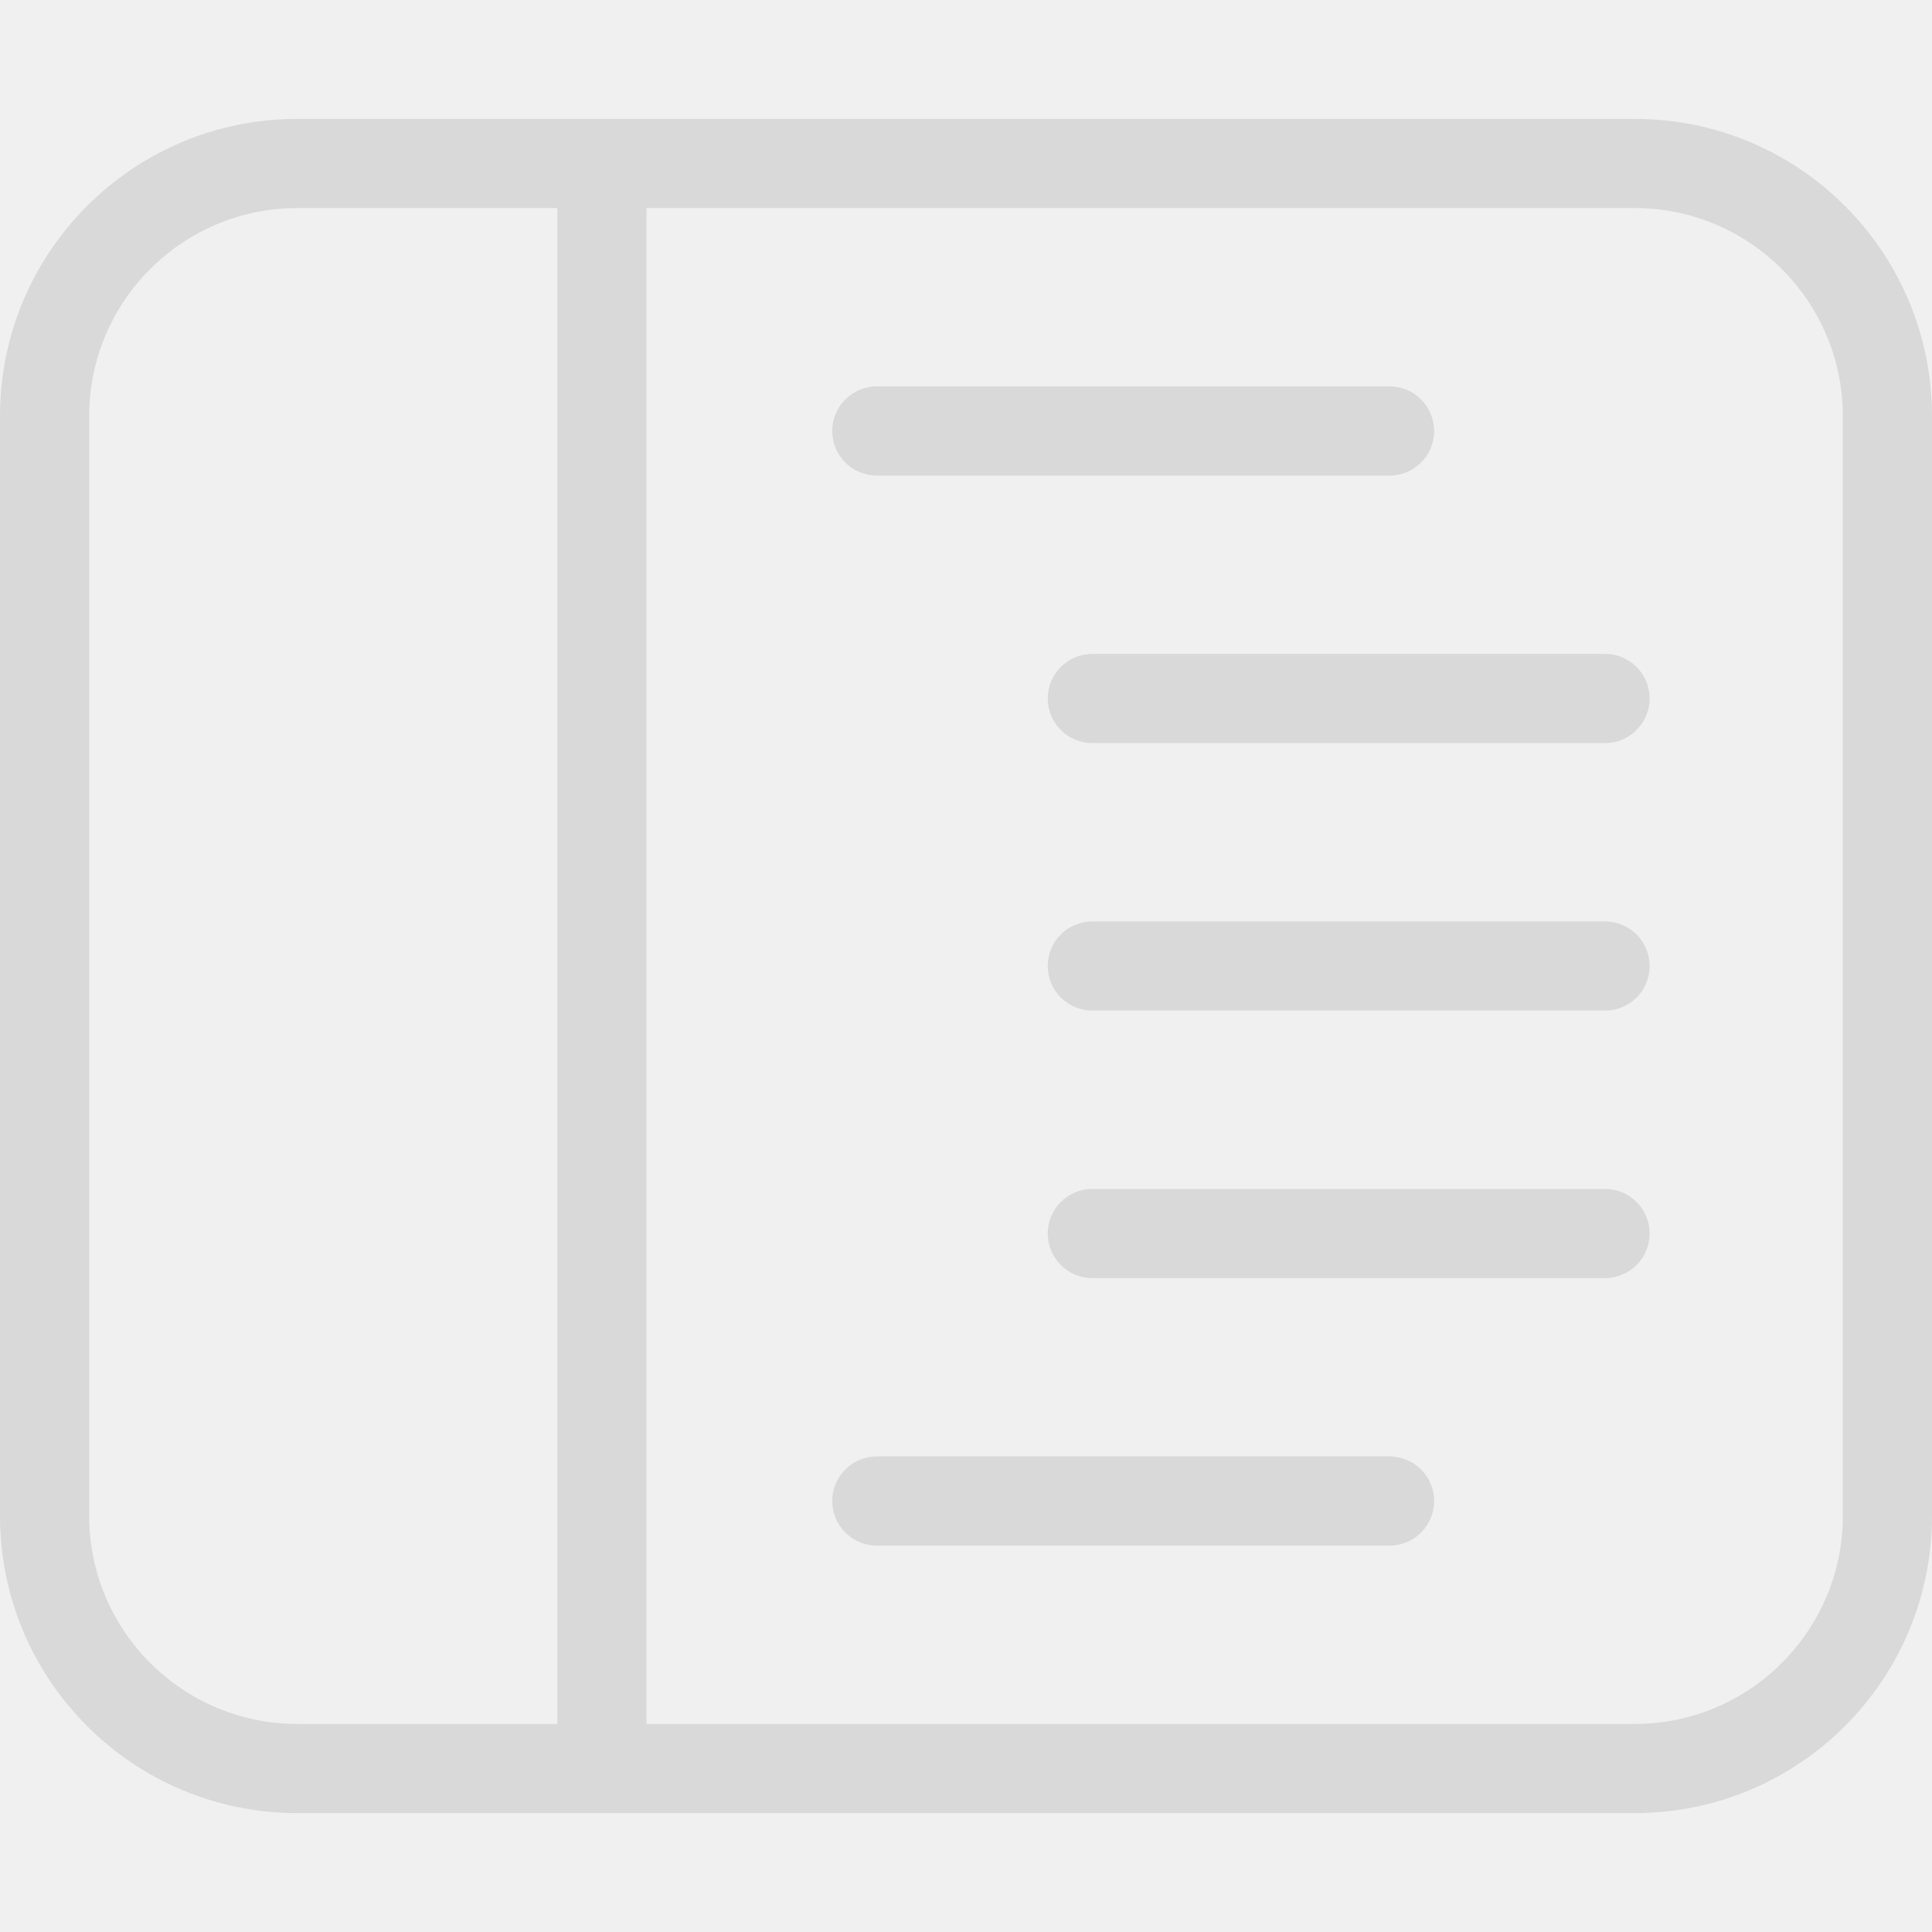
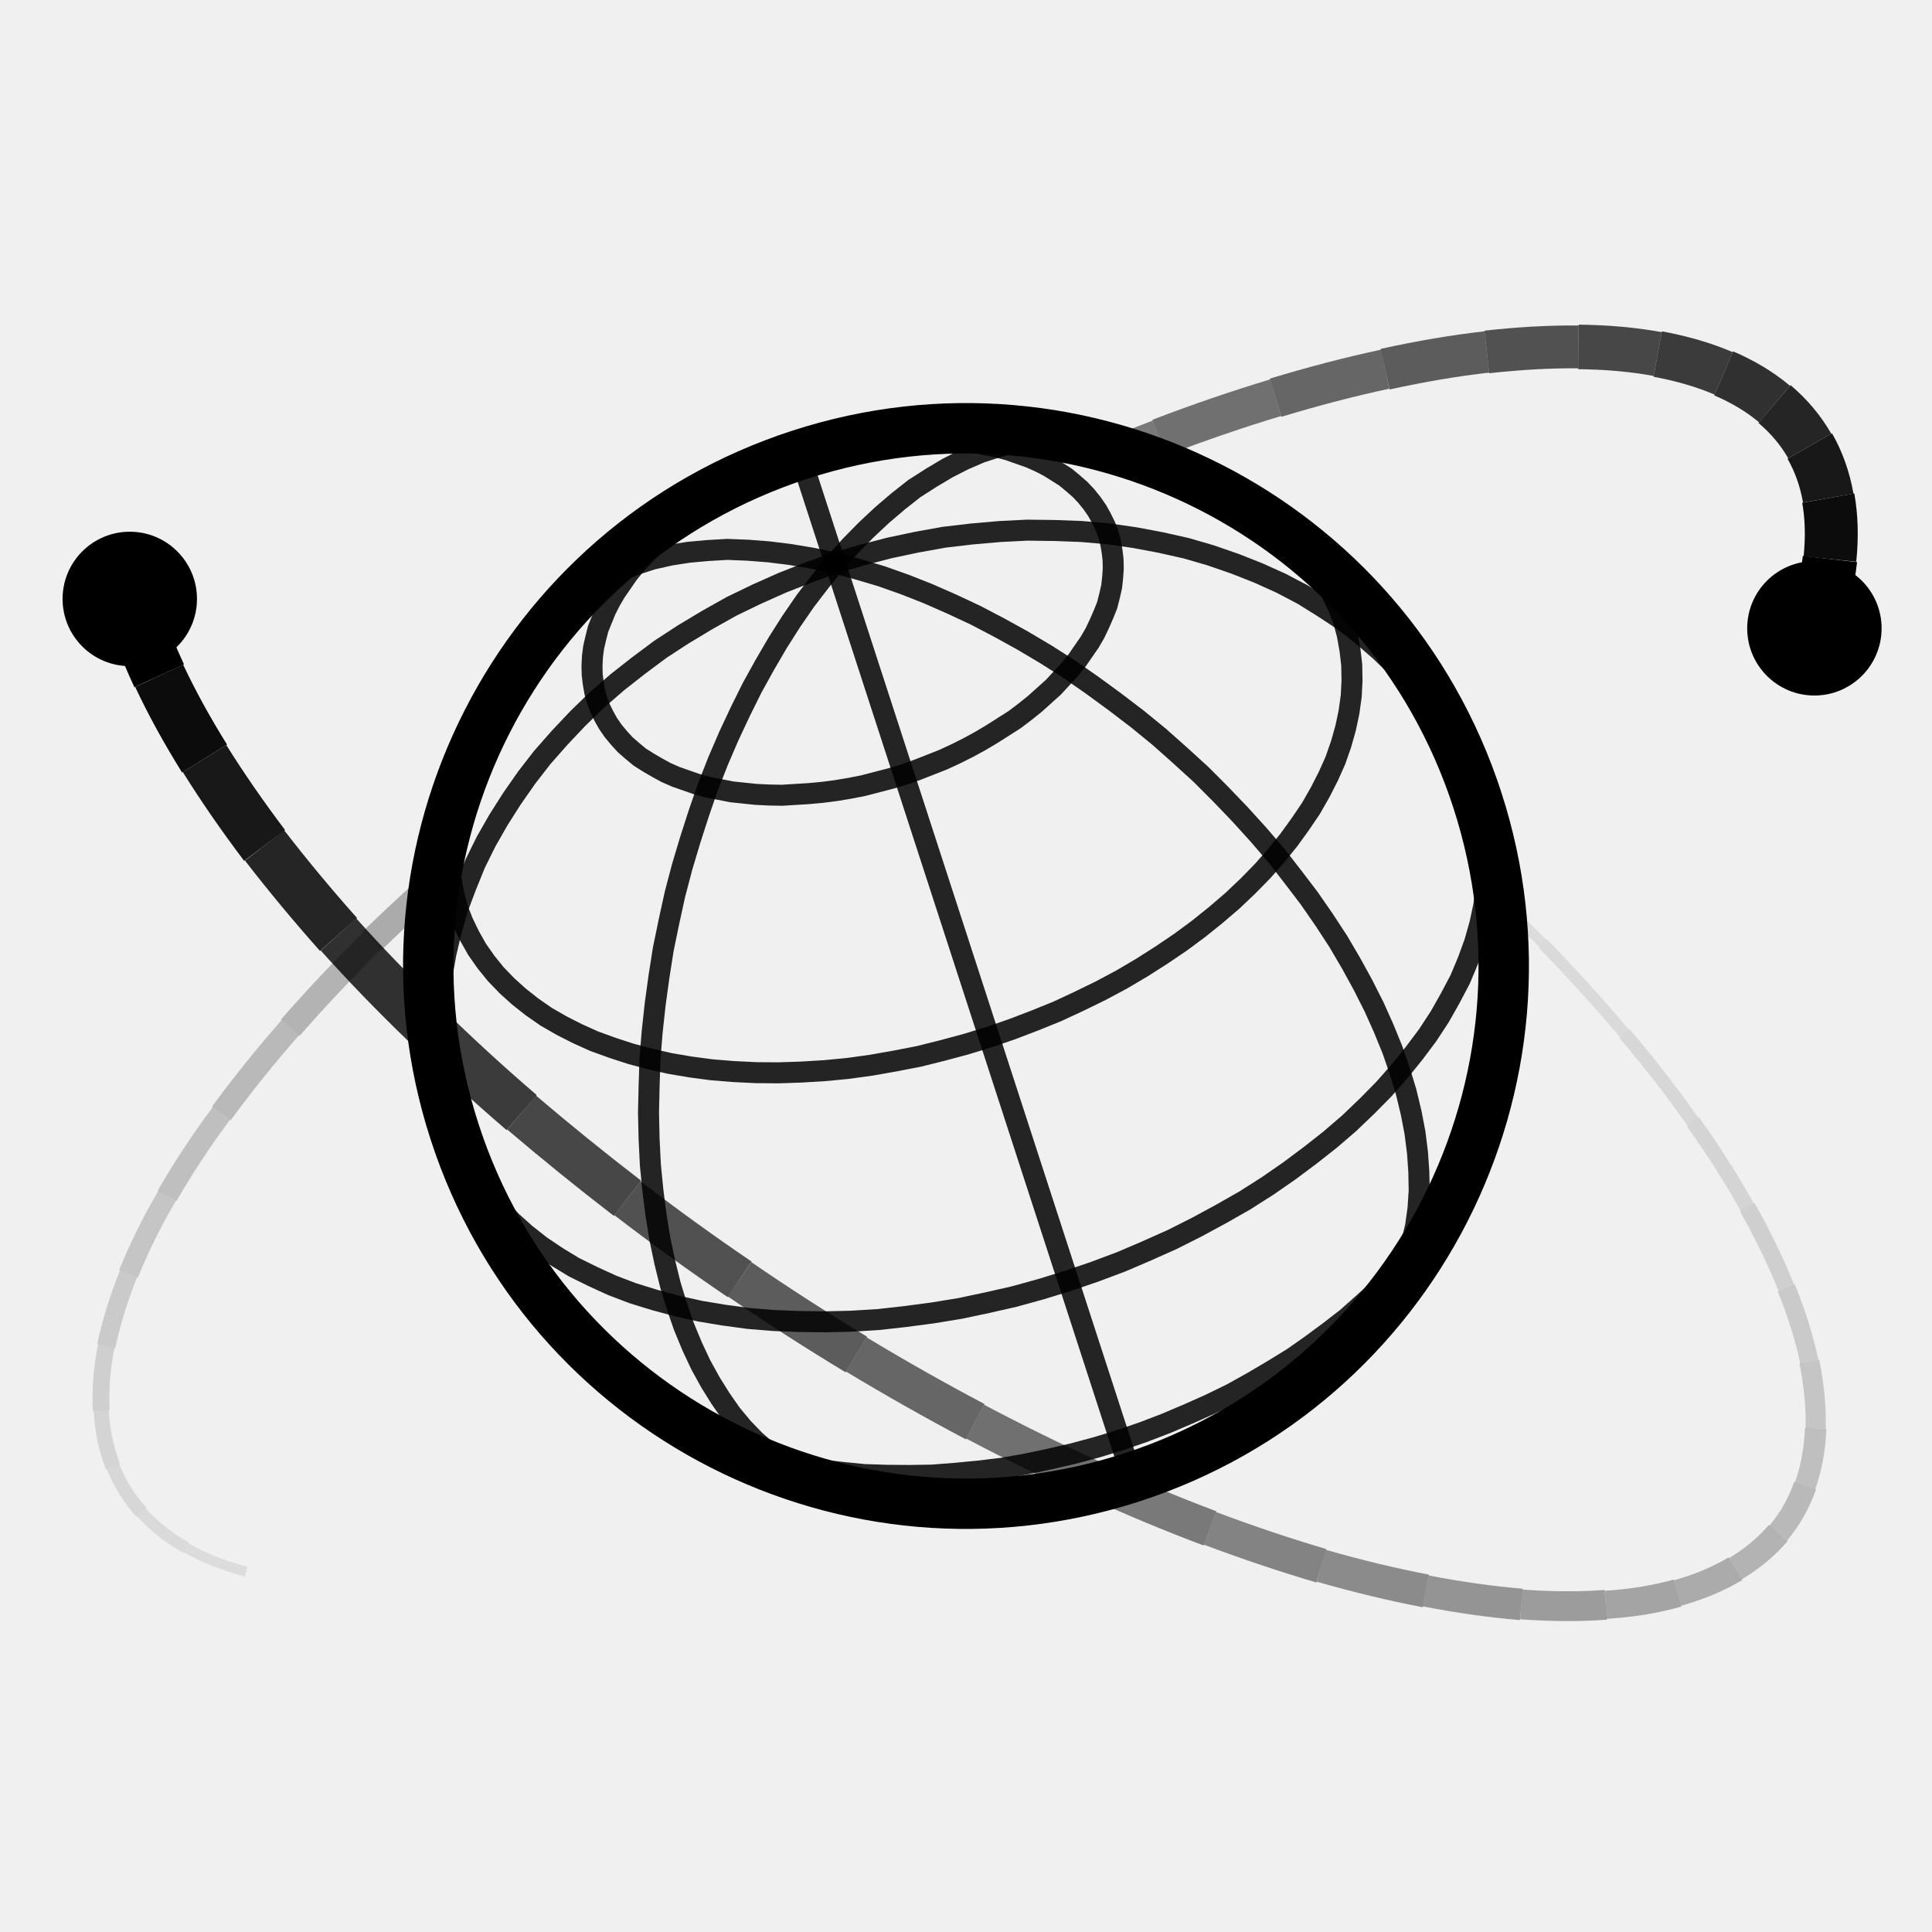
- <svg xmlns="http://www.w3.org/2000/svg" width="260" height="260" viewBox="0 0 260 260" fill="none">
-   <path d="M220 16H40C17.909 16 0 33.909 0 56V204C0 226.091 17.909 244 40 244H220C242.091 244 260 226.091 260 204V56C260 33.909 242.091 16 220 16ZM12 204V56C12 40.561 24.561 28 40 28H75V232H40C24.561 232 12 219.439 12 204ZM248 204C248 219.439 235.439 232 220 232H87V28H220C235.439 28 248 40.561 248 56V204ZM112 58C112 54.686 114.686 52 118 52H187C190.314 52 193 54.686 193 58C193 61.314 190.314 64 187 64H118C114.686 64 112 61.314 112 58ZM193 202C193 205.314 190.314 208 187 208H118C114.686 208 112 205.314 112 202C112 198.686 114.686 196 118 196H187C190.314 196 193 198.686 193 202ZM222 94C222 97.314 219.314 100 216 100H147C143.686 100 141 97.314 141 94C141 90.686 143.686 88 147 88H216C219.314 88 222 90.686 222 94ZM222 130C222 133.314 219.314 136 216 136H147C143.686 136 141 133.314 141 130C141 126.686 143.686 124 147 124H216C219.314 124 222 126.686 222 130ZM222 166C222 169.314 219.314 172 216 172H147C143.686 172 141 169.314 141 166C141 162.686 143.686 160 147 160H216C219.314 160 222 162.686 222 166Z" fill="#D9D9D9" />
+ <svg xmlns="http://www.w3.org/2000/svg" viewBox="-230 -230 460 460" width="260" height="260">
+   <defs>
+     <mask id="cut" maskUnits="userSpaceOnUse" x="-300" y="-300" width="600" height="600">
+       <rect x="-300" y="-300" width="600" height="600" fill="#fff" />
+       <circle r="128" fill="#000" />
+     </mask>
+   </defs>
+   <g fill="none" stroke="#000000">
+     <g stroke-linecap="butt" mask="url(#cut)">
+       <path d="M 200.9 -123.8 Q 197.7 -129.4 192.5 -133.8" stroke-width="11.8" stroke-opacity="0.847" />
+       <path d="M 192.5 -133.8 Q 187.4 -138.1 180.4 -141.1" stroke-width="11.4" stroke-opacity="0.799" />
+       <path d="M 180.4 -141.1 Q 173.4 -144.1 164.7 -145.7" stroke-width="11" stroke-opacity="0.752" />
+       <path d="M 164.7 -145.7 Q 156 -147.3 145.8 -147.4" stroke-width="10.6" stroke-opacity="0.705" />
+       <path d="M 145.8 -147.4 Q 135.6 -147.5 124 -146.2" stroke-width="10.2" stroke-opacity="0.661" />
+       <path d="M 124 -146.2 Q 112.5 -144.9 99.8 -142.1" stroke-width="9.9" stroke-opacity="0.617" />
+       <path d="M 99.8 -142.1 Q 87.2 -139.4 73.7 -135.3" stroke-width="9.5" stroke-opacity="0.575" />
+       <path d="M 73.7 -135.3 Q 60.1 -131.2 46 -125.8" stroke-width="9.1" stroke-opacity="0.534" />
+       <path d="M 46 -125.8 Q 31.9 -120.4 17.5 -113.8" stroke-width="8.7" stroke-opacity="0.494" />
+       <path d="M 17.5 -113.8 Q 3.1 -107.2 -11.3 -99.6" stroke-width="8.3" stroke-opacity="0.456" />
+       <path d="M -11.3 -99.6 Q -25.8 -91.9 -40 -83.4" stroke-width="7.9" stroke-opacity="0.419" />
+       <path d="M -40 -83.4 Q -54.2 -74.9 -67.8 -65.6" stroke-width="7.5" stroke-opacity="0.383" />
+       <path d="M -67.8 -65.6 Q -81.5 -56.3 -94.4 -46.5" stroke-width="7.1" stroke-opacity="0.35" />
+       <path d="M -94.4 -46.5 Q -107.2 -36.7 -119 -26.5" stroke-width="6.7" stroke-opacity="0.317" />
+       <path d="M -119 -26.5 Q -130.8 -16.3 -141.4 -6" stroke-width="6.3" stroke-opacity="0.286" />
+       <path d="M -141.4 -6 Q -151.9 4.4 -160.9 14.7" stroke-width="5.9" stroke-opacity="0.257" />
+       <path d="M -160.9 14.7 Q -169.9 25 -177.3 35.1" stroke-width="5.5" stroke-opacity="0.23" />
+       <path d="M -177.3 35.1 Q -184.7 45.1 -190.2 54.7" stroke-width="5.1" stroke-opacity="0.204" />
+       <path d="M -190.2 54.7 Q -195.8 64.3 -199.4 73.3" stroke-width="4.8" stroke-opacity="0.18" />
+       <path d="M -199.4 73.3 Q -203 82.3 -204.7 90.5" stroke-width="4.4" stroke-opacity="0.158" />
+       <path d="M -204.7 90.5 Q -206.3 98.6 -205.9 105.9" stroke-width="4" stroke-opacity="0.138" />
+       <path d="M -205.9 105.9 Q -205.5 113.1 -203.1 119.2" stroke-width="3.6" stroke-opacity="0.121" />
+       <path d="M -203.1 119.2 Q -200.7 125.2 -196.3 130.1" stroke-width="3.2" stroke-opacity="0.106" />
+       <path d="M 193.4 135 Q 197.6 130 199.8 123.7" stroke-width="5.5" stroke-opacity="0.23" />
+       <path d="M 199.8 123.7 Q 202 117.5 202.3 110.1" stroke-width="5.1" stroke-opacity="0.204" />
+       <path d="M 202.3 110.1 Q 202.5 102.7 200.8 94.2" stroke-width="4.8" stroke-opacity="0.18" />
+       <path d="M 200.8 94.2 Q 199 85.8 195.3 76.6" stroke-width="4.4" stroke-opacity="0.158" />
+       <path d="M 195.3 76.6 Q 191.6 67.3 186 57.4" stroke-width="4" stroke-opacity="0.138" />
+       <path d="M 186 57.4 Q 180.5 47.5 173.1 37.1" stroke-width="3.6" stroke-opacity="0.121" />
+       <path d="M 173.1 37.1 Q 165.8 26.7 156.8 16.1" stroke-width="3.2" stroke-opacity="0.106" />
+       <path d="M 156.8 16.1 Q 147.8 5.4 137.4 -5.3" stroke-width="2.8" stroke-opacity="0.093" />
+       <path d="M 137.4 -5.3 Q 126.9 -16 115.3 -26.5" stroke-width="2.4" stroke-opacity="0.084" />
+     </g>
+     <g transform="rotate(-18)">
+       <circle cx="0" cy="0" r="128" fill="none" stroke-width="12" />
+       <g stroke-width="5" stroke-opacity="0.85" stroke-linecap="round">
+         <path d="M -98.8 81.4 L -96 84.6 L -93 87.6 L -89.7 90.5 L -86.1 93.4 L -82.4 96.1 L -78.4 98.7 L -74.2 101.1 L -69.8 103.5 L -65.2 105.6 L -60.4 107.7 L -55.4 109.5 L -50.3 111.2 L -45.1 112.8 L -39.7 114.1 L -34.3 115.3 L -28.7 116.4 L -23 117.2 L -17.3 117.8 L -11.6 118.3 L -5.8 118.6 L 0 118.7 L 5.8 118.6 L 11.6 118.3 L 17.3 117.8 L 23 117.2 L 28.7 116.4 L 34.3 115.3 L 39.7 114.1 L 45.1 112.8 L 50.3 111.2 L 55.4 109.5 L 60.4 107.7 L 65.2 105.6 L 69.8 103.5 L 74.2 101.1 L 78.4 98.7 L 82.4 96.1 L 86.1 93.4 L 89.7 90.5 L 93 87.6 L 96 84.6 L 98.8 81.4" />
+         <path d="M -128 0 L -127.8 4.1 L -127.3 8.2 L -126.4 12.3 L -125.2 16.4 L -123.6 20.4 L -121.7 24.4 L -119.5 28.2 L -116.9 32.1 L -114 35.8 L -110.9 39.4 L -107.3 42.9 L -103.6 46.3 L -99.5 49.6 L -95.1 52.7 L -90.5 55.7 L -85.6 58.6 L -80.6 61.2 L -75.2 63.8 L -69.7 66.1 L -64 68.2 L -58.1 70.2 L -52.1 72 L -45.9 73.6 L -39.6 74.9 L -33.1 76.1 L -26.6 77.1 L -20 77.8 L -13.4 78.4 L -6.7 78.7 L 0 78.8 L 6.7 78.7 L 13.4 78.4 L 20 77.8 L 26.6 77.1 L 33.1 76.1 L 39.6 74.9 L 45.9 73.6 L 52.1 72 L 58.1 70.2 L 64 68.2 L 69.7 66.1 L 75.2 63.8 L 80.6 61.2 L 85.6 58.6 L 90.5 55.7 L 95.1 52.7 L 99.5 49.6 L 103.6 46.3 L 107.3 42.9 L 110.9 39.4 L 114 35.8 L 116.9 32.1 L 119.5 28.2 L 121.7 24.4 L 123.6 20.4 L 125.2 16.4 L 126.4 12.3 L 127.3 8.2 L 127.8 4.1 L 128 0" />
+         <path d="M -101.3 -78.2 L -103.5 -74.9 L -105.4 -71.5 L -107.1 -68.1 L -108.4 -64.6 L -109.5 -61.1 L -110.2 -57.6 L -110.7 -54 L -110.9 -50.4 L -110.7 -46.9 L -110.2 -43.3 L -109.5 -39.8 L -108.4 -36.2 L -107.1 -32.8 L -105.4 -29.3 L -103.5 -26 L -101.3 -22.7 L -98.8 -19.4 L -96 -16.3 L -93 -13.3 L -89.7 -10.3 L -86.1 -7.5 L -82.4 -4.8 L -78.4 -2.2 L -74.2 0.3 L -69.8 2.6 L -65.2 4.8 L -60.4 6.8 L -55.4 8.7 L -50.3 10.4 L -45.1 11.9 L -39.7 13.3 L -34.3 14.5 L -28.7 15.5 L -23 16.3 L -17.3 17 L -11.6 17.4 L -5.8 17.7 L 0 17.8 L 5.8 17.7 L 11.6 17.4 L 17.3 17 L 23 16.3 L 28.7 15.5 L 34.3 14.5 L 39.7 13.3 L 45.1 11.9 L 50.3 10.4 L 55.4 8.7 L 60.4 6.8 L 65.2 4.8 L 69.8 2.6 L 74.2 0.3 L 78.4 -2.2 L 82.4 -4.8 L 86.1 -7.5 L 89.7 -10.3 L 93 -13.3 L 96 -16.3 L 98.8 -19.4 L 101.3 -22.7 L 103.5 -26 L 105.4 -29.3 L 107.1 -32.8 L 108.4 -36.2 L 109.5 -39.8 L 110.2 -43.3 L 110.7 -46.9 L 110.9 -50.4 L 110.7 -54 L 110.2 -57.6 L 109.5 -61.1 L 108.4 -64.6 L 107.1 -68.1 L 105.4 -71.5 L 103.5 -74.9 L 101.3 -78.2" />
+         <path d="M 0 -126.8 L -3.3 -126.7 L -6.7 -126.5 L -10 -126.3 L -13.3 -125.9 L -16.6 -125.4 L -19.8 -124.8 L -22.9 -124.1 L -26 -123.3 L -29.1 -122.5 L -32 -121.5 L -34.9 -120.4 L -37.6 -119.2 L -40.3 -118 L -42.8 -116.6 L -45.3 -115.2 L -47.6 -113.7 L -49.7 -112.1 L -51.8 -110.5 L -53.7 -108.8 L -55.4 -107.1 L -57 -105.2 L -58.5 -103.4 L -59.7 -101.5 L -60.9 -99.5 L -61.8 -97.6 L -62.6 -95.5 L -63.2 -93.5 L -63.6 -91.5 L -63.9 -89.4 L -64 -87.4 L -63.9 -85.3 L -63.6 -83.2 L -63.2 -81.2 L -62.6 -79.2 L -61.8 -77.2 L -60.9 -75.2 L -59.7 -73.2 L -58.5 -71.3 L -57 -69.5 L -55.4 -67.7 L -53.7 -65.9 L -51.8 -64.2 L -49.7 -62.6 L -47.6 -61 L -45.3 -59.5 L -42.8 -58.1 L -40.3 -56.7 L -37.6 -55.5 L -34.9 -54.3 L -32 -53.2 L -29.1 -52.2 L -26 -51.4 L -22.9 -50.6 L -19.8 -49.9 L -16.6 -49.3 L -13.3 -48.8 L -10 -48.4 L -6.7 -48.2 L -3.3 -48 L 0 -47.9 L 3.3 -48 L 6.7 -48.2 L 10 -48.4 L 13.3 -48.8 L 16.6 -49.3 L 19.8 -49.9 L 22.9 -50.6 L 26 -51.4 L 29.1 -52.2 L 32 -53.2 L 34.9 -54.3 L 37.6 -55.5 L 40.3 -56.7 L 42.8 -58.1 L 45.3 -59.5 L 47.6 -61 L 49.7 -62.6 L 51.8 -64.2 L 53.7 -65.9 L 55.4 -67.7 L 57 -69.5 L 58.5 -71.3 L 59.7 -73.2 L 60.9 -75.2 L 61.8 -77.2 L 62.6 -79.2 L 63.2 -81.2 L 63.6 -83.2 L 63.9 -85.3 L 64 -87.4 L 63.9 -89.4 L 63.6 -91.5 L 63.2 -93.5 L 62.6 -95.5 L 61.8 -97.6 L 60.9 -99.5 L 59.7 -101.5 L 58.5 -103.4 L 57 -105.2 L 55.4 -107.1 L 53.7 -108.8 L 51.8 -110.5 L 49.7 -112.1 L 47.6 -113.7 L 45.3 -115.2 L 42.8 -116.6 L 40.3 -118 L 37.6 -119.2 L 34.9 -120.4 L 32 -121.5 L 29.1 -122.5 L 26 -123.3 L 22.9 -124.1 L 19.8 -124.8 L 16.6 -125.4 L 13.3 -125.9 L 10 -126.3 L 6.7 -126.5 L 3.3 -126.7 L 0 -126.8" />
+         <path d="M 0 -127.9 L 0 -127.5 L 0 -126.8 L 0 -125.6 L 0 -124.2 L 0 -122.4 L 0 -120.3 L 0 -117.8 L 0 -115 L 0 -112 L 0 -108.6 L 0 -104.9 L 0 -100.9" />
+         <path d="M -64 -110.7 L -60.6 -112.2 L -57 -113.5 L -53.2 -114.4 L -49.3 -114.9 L -45.3 -115.2 L -41.1 -115.2 L -36.8 -114.8 L -32.4 -114.1 L -28 -113.1 L -23.4 -111.9 L -18.8 -110.2 L -14.2 -108.3 L -9.5 -106.1 L -4.7 -103.6 L 0 -100.9" />
+         <path d="M -128 0 L -127.8 -5.3 L -127.3 -10.5 L -126.4 -15.8 L -125.2 -21 L -123.6 -26.1 L -121.7 -31.2 L -119.5 -36.1 L -116.9 -41 L -114 -45.8 L -110.9 -50.4 L -107.3 -54.9 L -103.6 -59.3 L -99.5 -63.5 L -95.1 -67.5 L -90.5 -71.3 L -85.6 -75 L -80.6 -78.4 L -75.2 -81.6 L -69.7 -84.6 L -64 -87.4 L -58.1 -89.9 L -52.1 -92.1 L -45.9 -94.2 L -39.6 -95.9 L -33.1 -97.4 L -26.6 -98.7 L -20 -99.6 L -13.4 -100.3 L -6.7 -100.7 L 0 -100.9" />
+         <path d="M -67.3 108.9 L -70.3 106.8 L -73.2 104.4 L -75.9 101.7 L -78.4 98.7 L -80.6 95.4 L -82.7 91.9 L -84.5 88.2 L -86.1 84.2 L -87.4 79.9 L -88.5 75.5 L -89.4 70.8 L -90 66 L -90.4 60.9 L -90.5 55.7 L -90.4 50.4 L -90 44.9 L -89.4 39.3 L -88.5 33.5 L -87.4 27.7 L -86.1 21.8 L -84.5 15.9 L -82.7 9.9 L -80.6 3.9 L -78.4 -2.2 L -75.9 -8.2 L -73.2 -14.2 L -70.3 -20.2 L -67.3 -26.1 L -64 -31.9 L -60.6 -37.7 L -57 -43.3 L -53.2 -48.8 L -49.3 -54.2 L -45.3 -59.5 L -41.1 -64.6 L -36.8 -69.5 L -32.4 -74.2 L -28 -78.7 L -23.4 -83 L -18.8 -87.1 L -14.2 -90.9 L -9.5 -94.5 L -4.7 -97.8 L 0 -100.9" />
+         <path d="M 0 128 L 0 127.7 L 0 127 L 0 126.1 L 0 124.7 L 0 123 L 0 121 L 0 118.7 L 0 116 L 0 113 L 0 109.7 L 0 106.1 L 0 102.2 L 0 98.1 L 0 93.6 L 0 88.9 L 0 84 L 0 78.8 L 0 73.4 L 0 67.8 L 0 62.1 L 0 56.1 L 0 50 L 0 43.8 L 0 37.4 L 0 31 L 0 24.4 L 0 17.8 L 0 11.2 L 0 4.5 L 0 -2.2 L 0 -8.9 L 0 -15.6 L 0 -22.2 L 0 -28.8 L 0 -35.3 L 0 -41.7 L 0 -47.9 L 0 -54.1 L 0 -60.1 L 0 -65.9 L 0 -71.6 L 0 -77 L 0 -82.3 L 0 -87.3 L 0 -92.1 L 0 -96.6 L 0 -100.9" />
+         <path d="M 67.3 108.9 L 70.3 106.8 L 73.2 104.4 L 75.9 101.7 L 78.4 98.7 L 80.6 95.4 L 82.7 91.9 L 84.5 88.2 L 86.1 84.2 L 87.4 79.9 L 88.5 75.5 L 89.4 70.8 L 90 66 L 90.4 60.9 L 90.5 55.7 L 90.4 50.4 L 90 44.9 L 89.4 39.3 L 88.5 33.5 L 87.4 27.7 L 86.1 21.8 L 84.5 15.9 L 82.7 9.9 L 80.6 3.9 L 78.4 -2.2 L 75.9 -8.2 L 73.2 -14.2 L 70.3 -20.2 L 67.3 -26.1 L 64 -31.9 L 60.6 -37.7 L 57 -43.3 L 53.2 -48.8 L 49.3 -54.2 L 45.3 -59.5 L 41.1 -64.6 L 36.8 -69.5 L 32.4 -74.2 L 28 -78.7 L 23.4 -83 L 18.8 -87.1 L 14.2 -90.9 L 9.5 -94.5 L 4.7 -97.8 L 0 -100.9" />
+         <path d="M 128 0 L 127.8 -5.3 L 127.3 -10.5 L 126.4 -15.8 L 125.2 -21 L 123.6 -26.1 L 121.7 -31.2 L 119.5 -36.1 L 116.9 -41 L 114 -45.8 L 110.9 -50.4 L 107.3 -54.9 L 103.6 -59.3 L 99.5 -63.5 L 95.1 -67.5 L 90.5 -71.3 L 85.6 -75 L 80.6 -78.4 L 75.2 -81.6 L 69.7 -84.6 L 64 -87.4 L 58.1 -89.9 L 52.1 -92.1 L 45.9 -94.2 L 39.6 -95.9 L 33.1 -97.4 L 26.6 -98.7 L 20 -99.6 L 13.4 -100.3 L 6.7 -100.7 L 0 -100.9" />
+         <path d="M 64 -110.7 L 60.6 -112.2 L 57 -113.5 L 53.2 -114.4 L 49.3 -114.9 L 45.3 -115.2 L 41.1 -115.2 L 36.8 -114.8 L 32.4 -114.1 L 28 -113.1 L 23.4 -111.9 L 18.8 -110.2 L 14.2 -108.3 L 9.5 -106.1 L 4.7 -103.6 L 0 -100.9" />
+       </g>
+     </g>
+     <g stroke-linecap="butt">
+       <path d="M 202 -80.4 Q 204.8 -89 205.7 -96.9" stroke-width="13" stroke-opacity="1" />
+       <path d="M 205.7 -96.9 Q 206.5 -104.7 205.3 -111.4" stroke-width="12.6" stroke-opacity="0.948" />
+       <path d="M 205.3 -111.4 Q 204.1 -118.2 200.9 -123.8" stroke-width="12.2" stroke-opacity="0.897" />
+       <path d="M -196.3 130.1 Q -191.9 135 -185.7 138.5" stroke-width="2.8" stroke-opacity="0.093" />
+       <path d="M -185.7 138.5 Q -179.4 142.1 -171.4 144.2" stroke-width="2.4" stroke-opacity="0.084" />
+       <path d="M -199.1 -87.4 Q -196.5 -78.6 -192.1 -69.1" stroke-width="13" stroke-opacity="1" />
+       <path d="M -192.1 -69.1 Q -187.6 -59.5 -181.3 -49.4" stroke-width="12.6" stroke-opacity="0.948" />
+       <path d="M -181.3 -49.4 Q -175 -39.3 -167 -28.7" stroke-width="12.2" stroke-opacity="0.897" />
+       <path d="M -167 -28.7 Q -158.9 -18.2 -149.4 -7.5" stroke-width="11.8" stroke-opacity="0.847" />
+       <path d="M -149.4 -7.5 Q -139.8 3.2 -128.8 13.8" stroke-width="11.4" stroke-opacity="0.799" />
+       <path d="M -128.8 13.8 Q -117.9 24.5 -105.8 34.9" stroke-width="11" stroke-opacity="0.752" />
+       <path d="M -105.8 34.9 Q -93.6 45.3 -80.6 55.3" stroke-width="10.6" stroke-opacity="0.705" />
+       <path d="M -80.6 55.3 Q -67.6 65.3 -53.9 74.6" stroke-width="10.2" stroke-opacity="0.661" />
+       <path d="M -53.9 74.6 Q -40.2 84 -26.1 92.5" stroke-width="9.9" stroke-opacity="0.617" />
+       <path d="M -26.1 92.5 Q -12 101 2.2 108.5" stroke-width="9.5" stroke-opacity="0.575" />
+       <path d="M 2.2 108.5 Q 16.4 116 30.5 122.4" stroke-width="9.1" stroke-opacity="0.534" />
+       <path d="M 30.5 122.4 Q 44.5 128.8 58.1 133.9" stroke-width="8.7" stroke-opacity="0.494" />
+       <path d="M 58.1 133.9 Q 71.7 139 84.6 142.8" stroke-width="8.3" stroke-opacity="0.456" />
+       <path d="M 84.6 142.8 Q 97.5 146.5 109.5 148.8" stroke-width="7.9" stroke-opacity="0.419" />
+       <path d="M 109.5 148.8 Q 121.4 151.1 132.2 152" stroke-width="7.5" stroke-opacity="0.383" />
+       <path d="M 132.2 152 Q 143 152.8 152.3 152.1" stroke-width="7.1" stroke-opacity="0.35" />
+       <path d="M 152.3 152.1 Q 161.7 151.5 169.4 149.3" stroke-width="6.7" stroke-opacity="0.317" />
+       <path d="M 169.4 149.3 Q 177.2 147.1 183.2 143.5" stroke-width="6.3" stroke-opacity="0.286" />
+       <path d="M 183.2 143.5 Q 189.2 139.9 193.4 135" stroke-width="5.9" stroke-opacity="0.257" />
+     </g>
+   </g>
+   <circle cx="202" cy="-80.4" r="16" fill="#000000" />
+   <circle cx="-199.1" cy="-87.4" r="16" fill="#000000" />
</svg>
